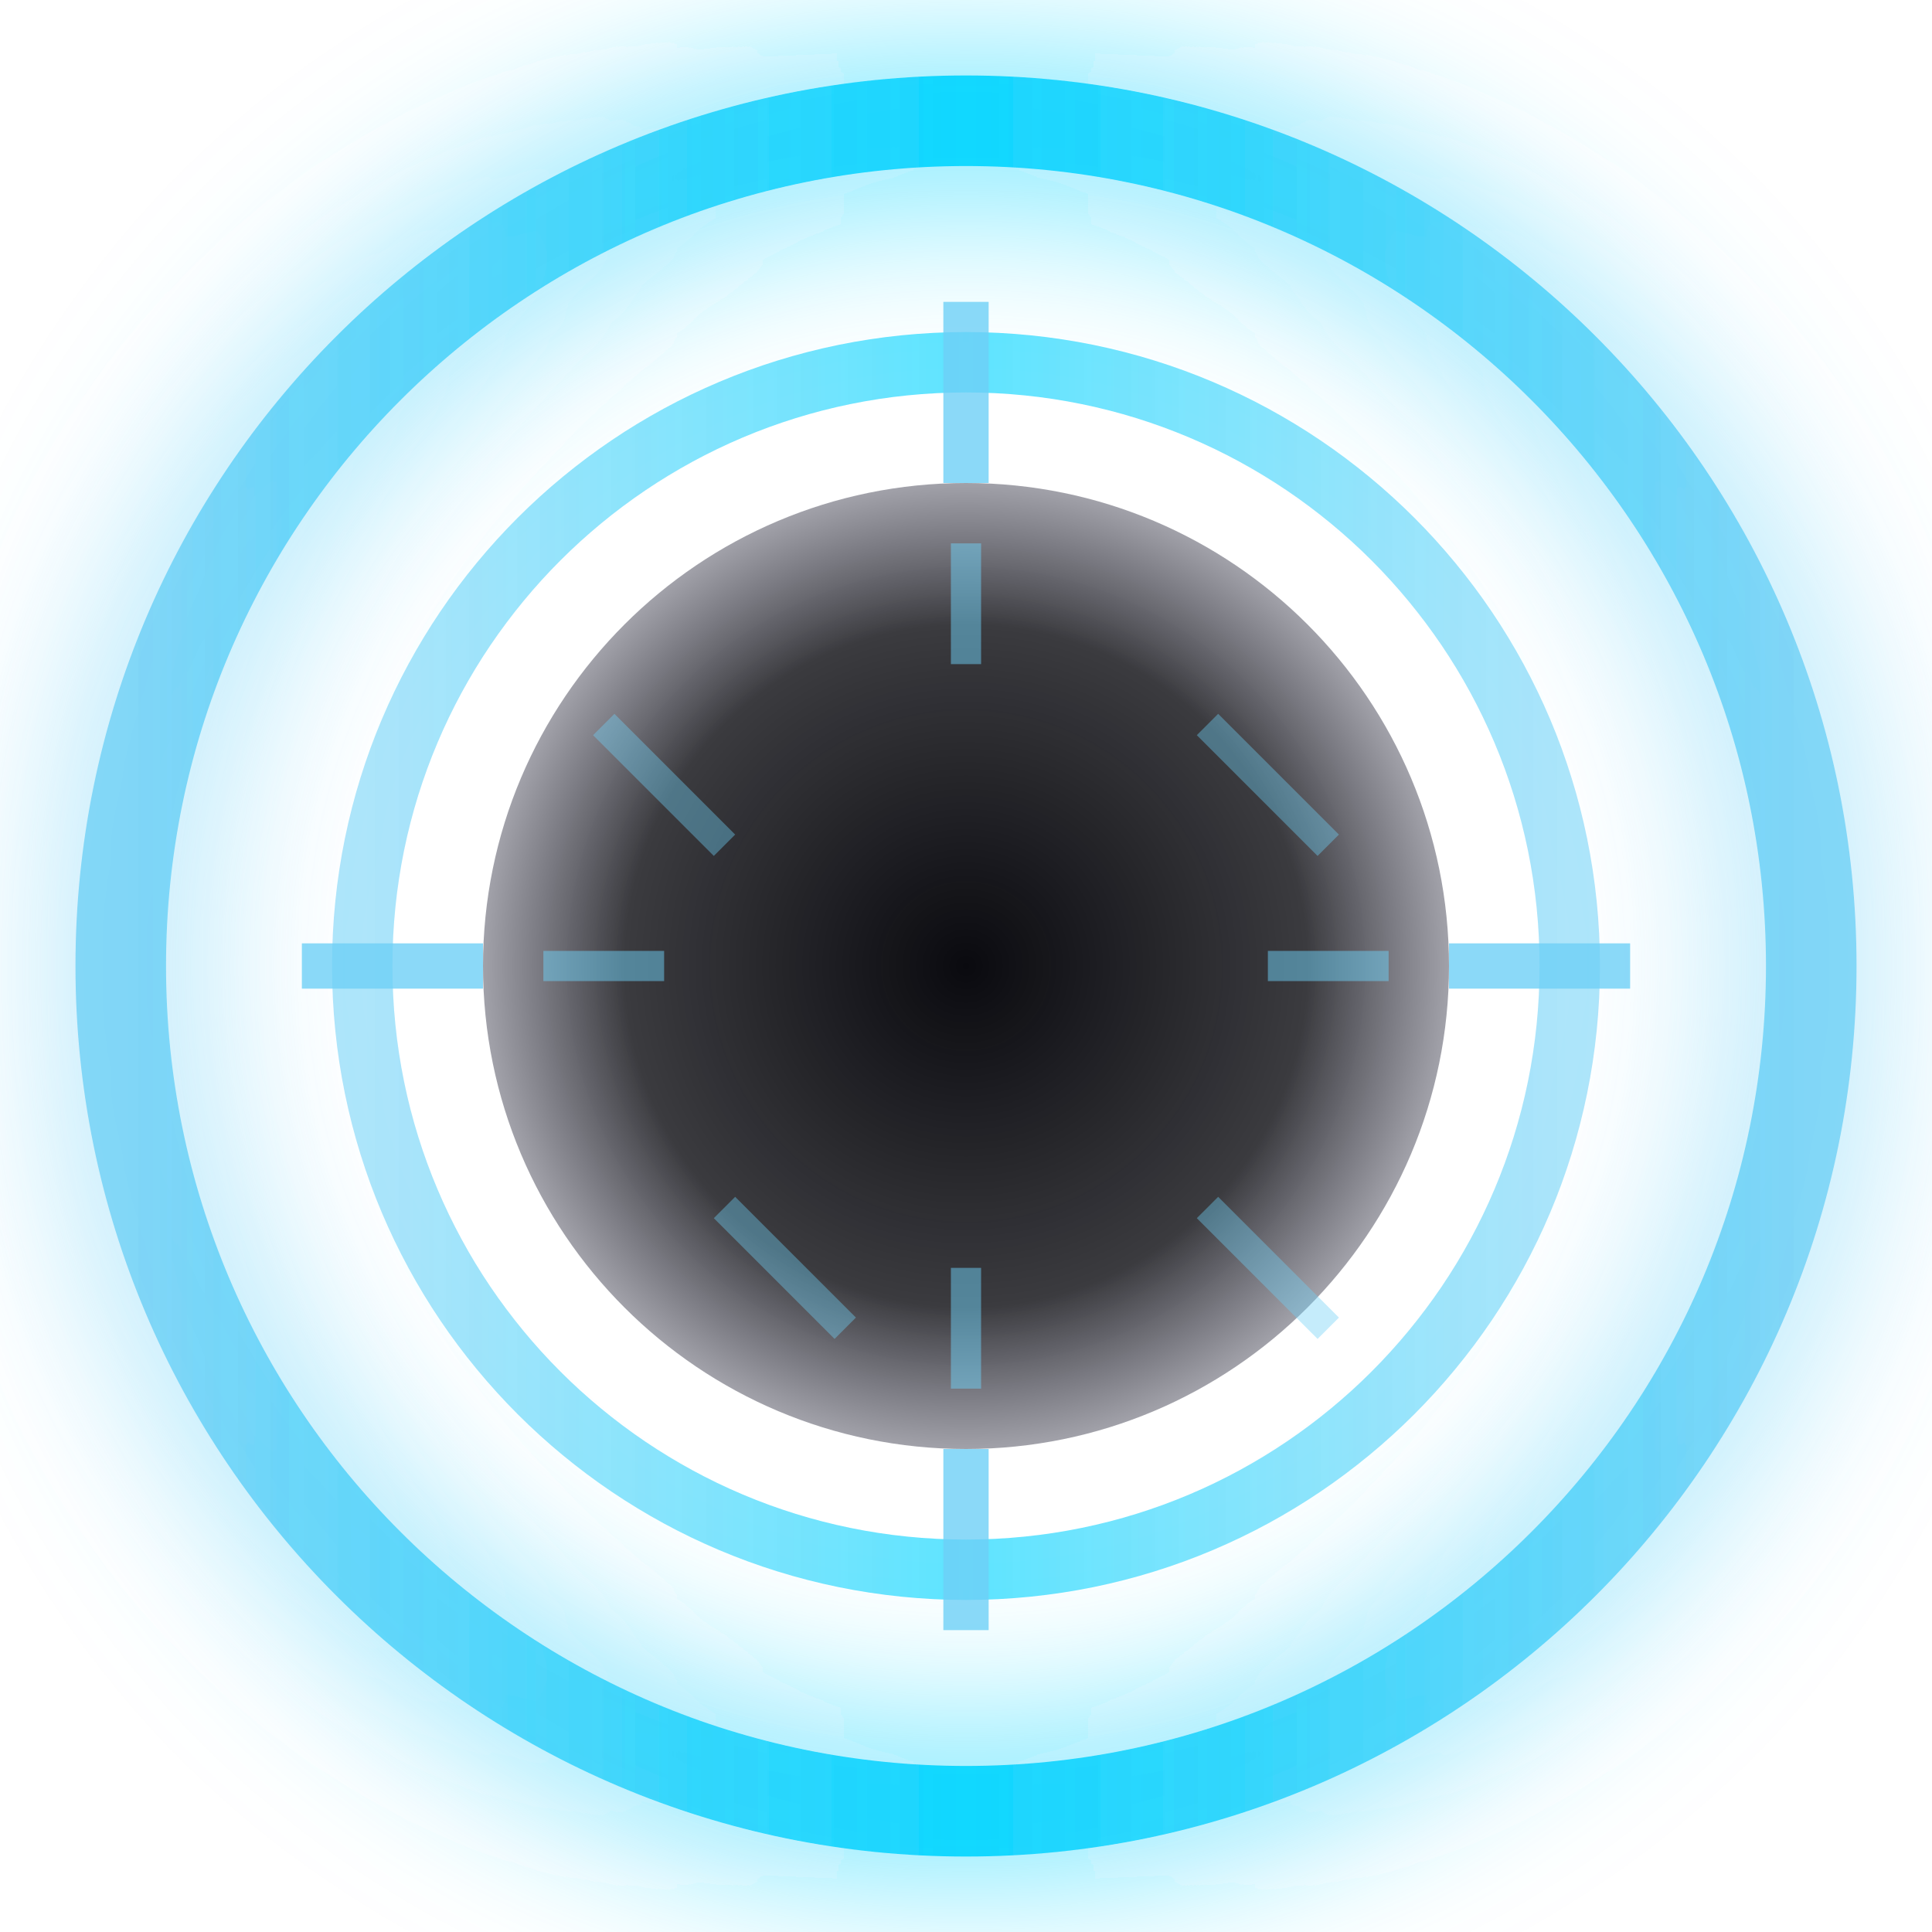
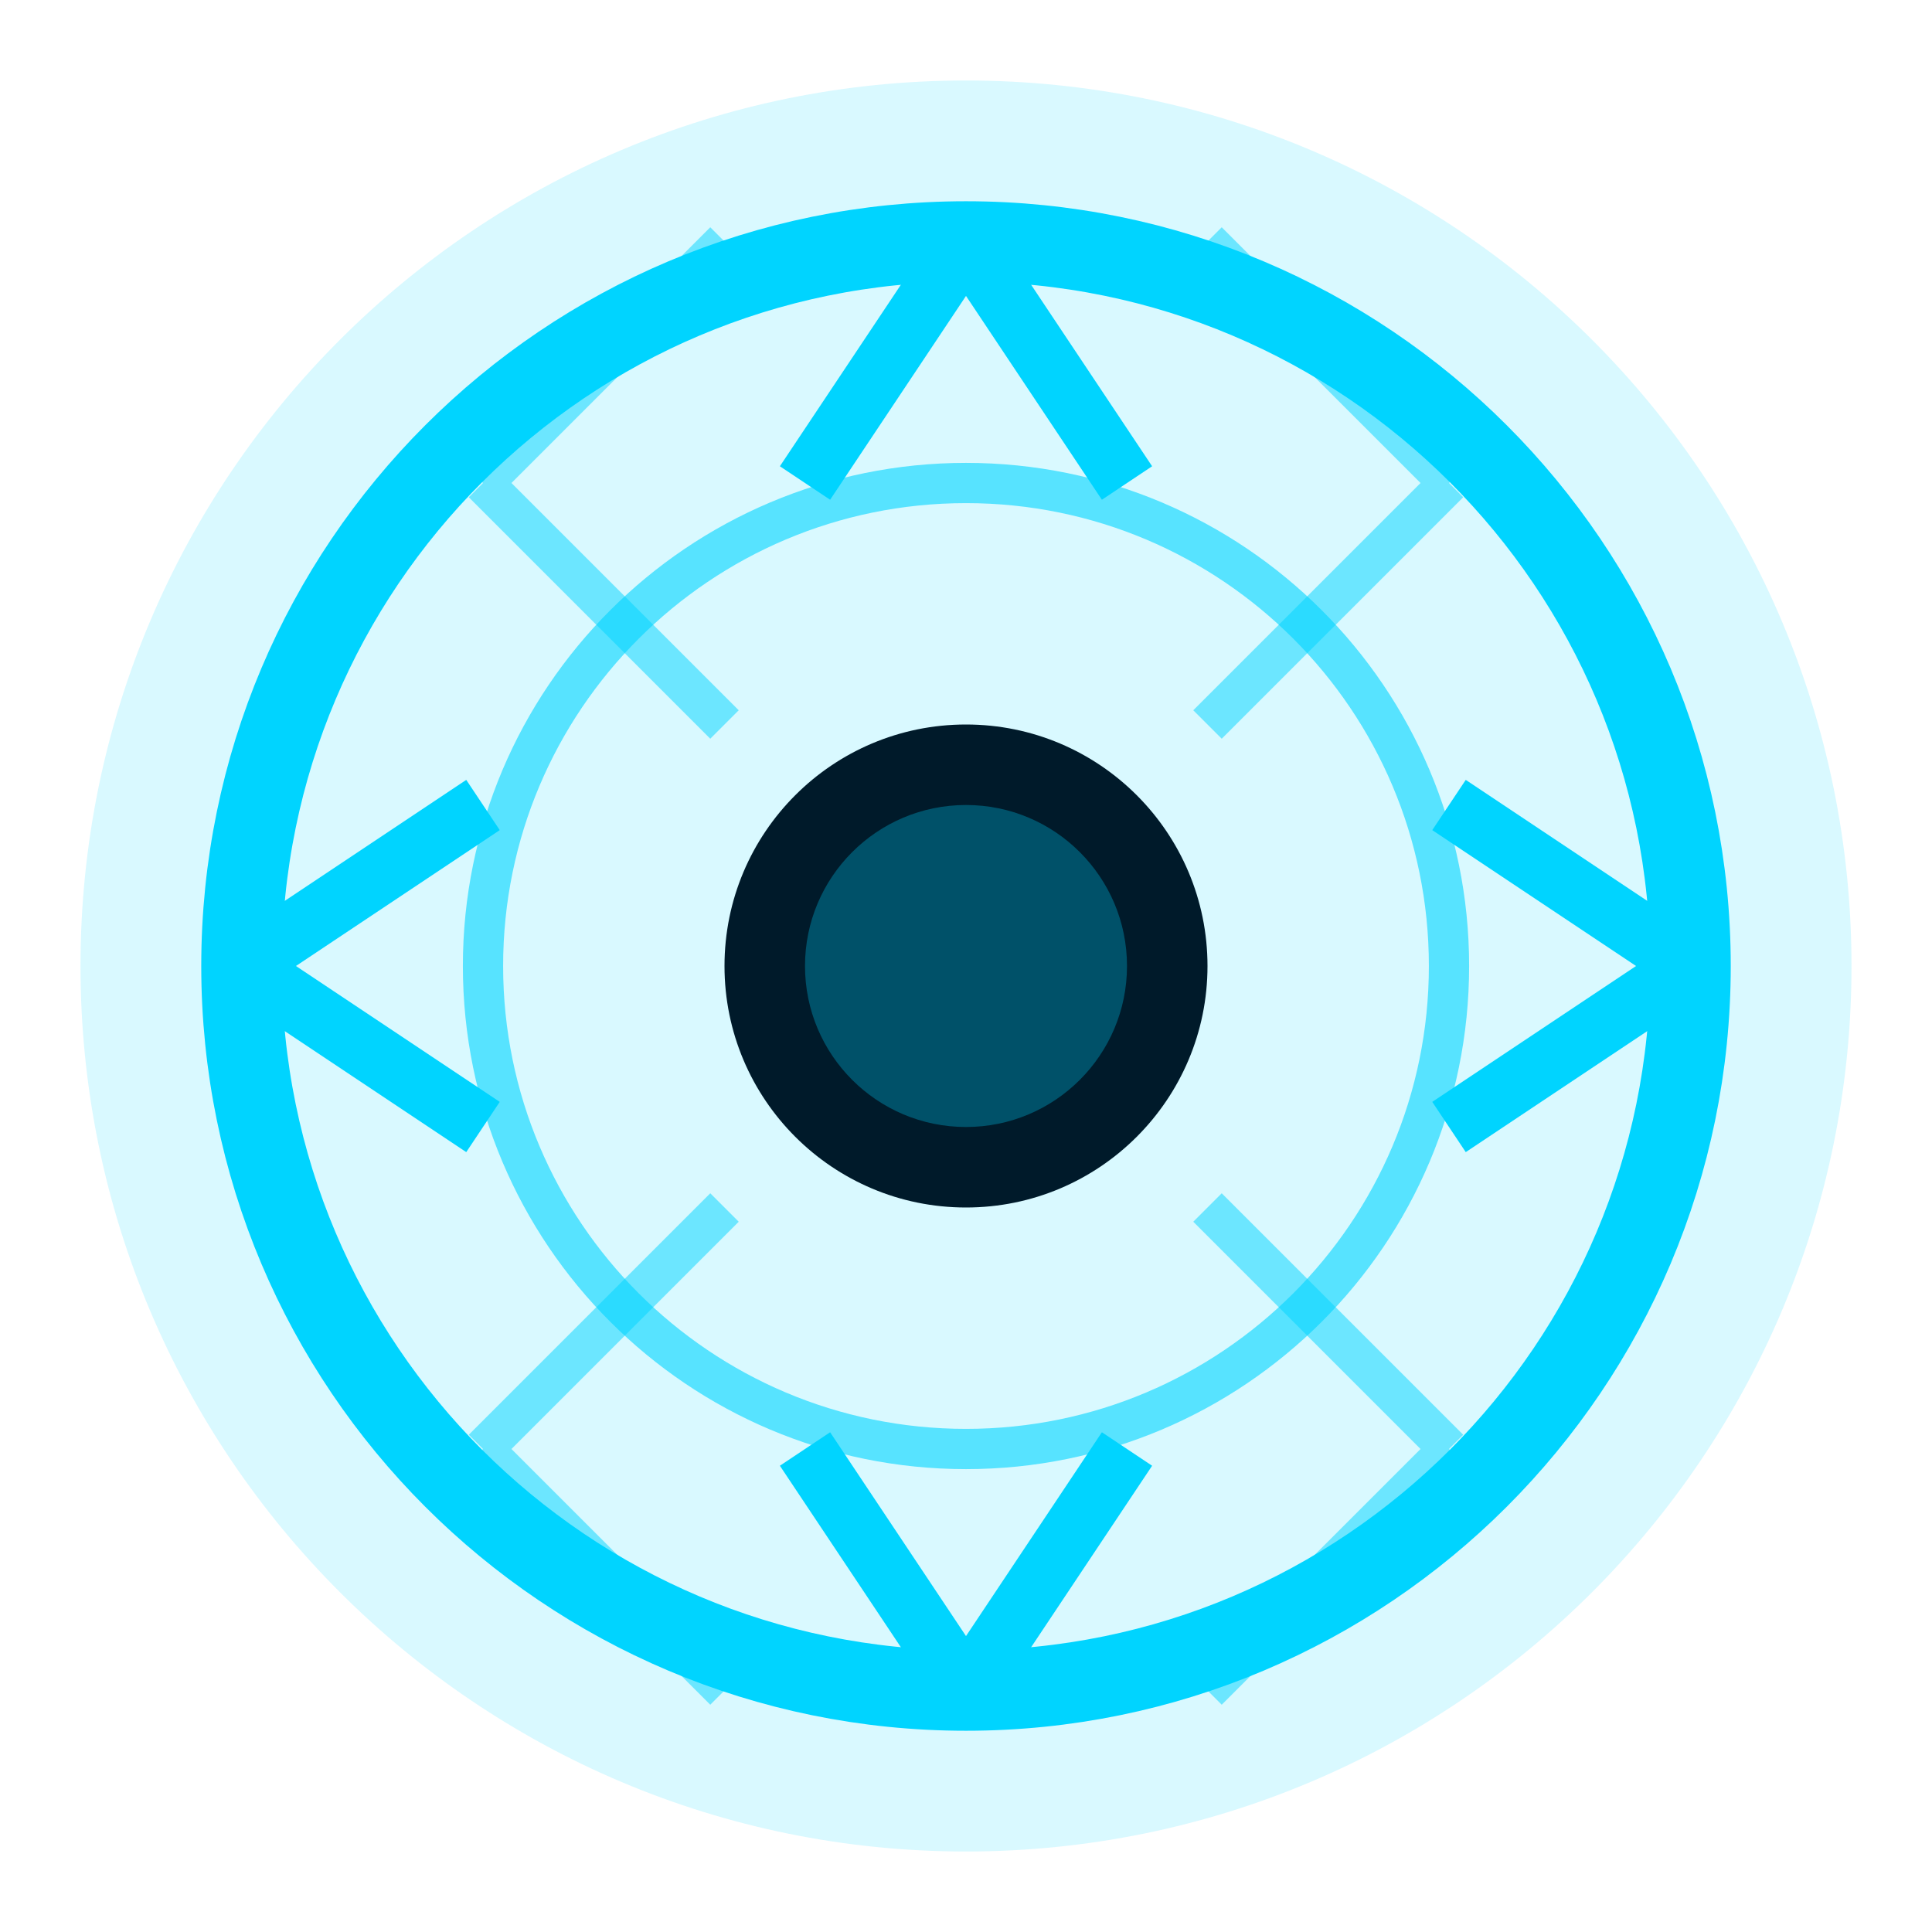
- <svg xmlns="http://www.w3.org/2000/svg" viewBox="0 0 64 64" width="64" height="64">
+ <svg xmlns="http://www.w3.org/2000/svg" viewBox="0 0 48 48" width="48" height="48">
  <defs>
-     <linearGradient id="gateRing" x1="0%" y1="0%" x2="100%" y2="0%">
-       <stop offset="0%" style="stop-color:#6ecff6;stop-opacity:0.8" />
-       <stop offset="50%" style="stop-color:#00d4ff;stop-opacity:0.9" />
-       <stop offset="100%" style="stop-color:#6ecff6;stop-opacity:0.8" />
-     </linearGradient>
-     <radialGradient id="gateCenter" cx="50%" cy="50%" r="50%">
-       <stop offset="0%" style="stop-color:#0a0a0f;stop-opacity:1" />
-       <stop offset="70%" style="stop-color:#0a0a0f;stop-opacity:0.8" />
-       <stop offset="100%" style="stop-color:#1a1a2e;stop-opacity:0.4" />
-     </radialGradient>
-     <filter id="gateGlow" x="-50%" y="-50%" width="200%" height="200%">
-       <feGaussianBlur stdDeviation="3" result="coloredBlur" />
-       <feMerge>
-         <feMergeNode in="coloredBlur" />
-         <feMergeNode in="SourceGraphic" />
-       </feMerge>
-     </filter>
+     <style>
+       .gate-ring { fill: none; stroke: #00d4ff; stroke-width: 2; }
+       .gate-ring-inner { fill: none; stroke: #00d4ff; stroke-width: 1; opacity: 0.6; }
+       .gate-glow { fill: #00d4ff; opacity: 0.15; }
+       .gate-core { fill: #001a2a; }
+       .gate-core-glow { fill: #00d4ff; opacity: 0.3; }
+       .chevron { fill: none; stroke: #00d4ff; stroke-width: 1.5; }
+       .chevron-dim { fill: none; stroke: #00d4ff; stroke-width: 1; opacity: 0.5; }
+     </style>
  </defs>
-   <circle cx="32" cy="32" r="28" fill="none" stroke="url(#gateRing)" stroke-width="3" filter="url(#gateGlow)" />
-   <circle cx="32" cy="32" r="20" fill="none" stroke="url(#gateRing)" stroke-width="2" opacity="0.7" />
-   <circle cx="32" cy="32" r="16" fill="url(#gateCenter)" />
-   <line x1="32" y1="10" x2="32" y2="16" stroke="#6ecff6" stroke-width="1.5" opacity="0.8" />
-   <line x1="32" y1="48" x2="32" y2="54" stroke="#6ecff6" stroke-width="1.5" opacity="0.8" />
-   <line x1="10" y1="32" x2="16" y2="32" stroke="#6ecff6" stroke-width="1.5" opacity="0.8" />
-   <line x1="48" y1="32" x2="54" y2="32" stroke="#6ecff6" stroke-width="1.5" opacity="0.8" />
-   <line x1="32" y1="18" x2="32" y2="22" stroke="#6ecff6" stroke-width="1" opacity="0.5" />
-   <line x1="32" y1="42" x2="32" y2="46" stroke="#6ecff6" stroke-width="1" opacity="0.5" />
-   <line x1="18" y1="32" x2="22" y2="32" stroke="#6ecff6" stroke-width="1" opacity="0.5" />
-   <line x1="42" y1="32" x2="46" y2="32" stroke="#6ecff6" stroke-width="1" opacity="0.5" />
-   <g stroke="#6ecff6" stroke-width="1" opacity="0.4">
-     <line x1="40" y1="24" x2="44" y2="28" />
-     <line x1="24" y1="40" x2="28" y2="44" />
-     <line x1="20" y1="24" x2="24" y2="28" />
-     <line x1="40" y1="40" x2="44" y2="44" />
+   <circle cx="24" cy="24" r="22" class="gate-glow" />
+   <circle cx="24" cy="24" r="18" class="gate-ring" />
+   <circle cx="24" cy="24" r="12" class="gate-ring-inner" />
+   <g class="chevron">
+     <path d="M24,6 L20,12 M24,6 L28,12" />
+     <path d="M42,24 L36,20 M42,24 L36,28" />
+     <path d="M24,42 L20,36 M24,42 L28,36" />
+     <path d="M6,24 L12,20 M6,24 L12,28" />
  </g>
+   <g class="chevron-dim">
+     <path d="M12,12 L18,18 M12,12 L18,6" />
+     <path d="M36,12 L30,18 M36,12 L30,6" />
+     <path d="M36,36 L30,30 M36,36 L30,42" />
+     <path d="M12,36 L18,30 M12,36 L18,42" />
+   </g>
+   <circle cx="24" cy="24" r="6" class="gate-core" />
+   <circle cx="24" cy="24" r="4" class="gate-core-glow" />
</svg>
